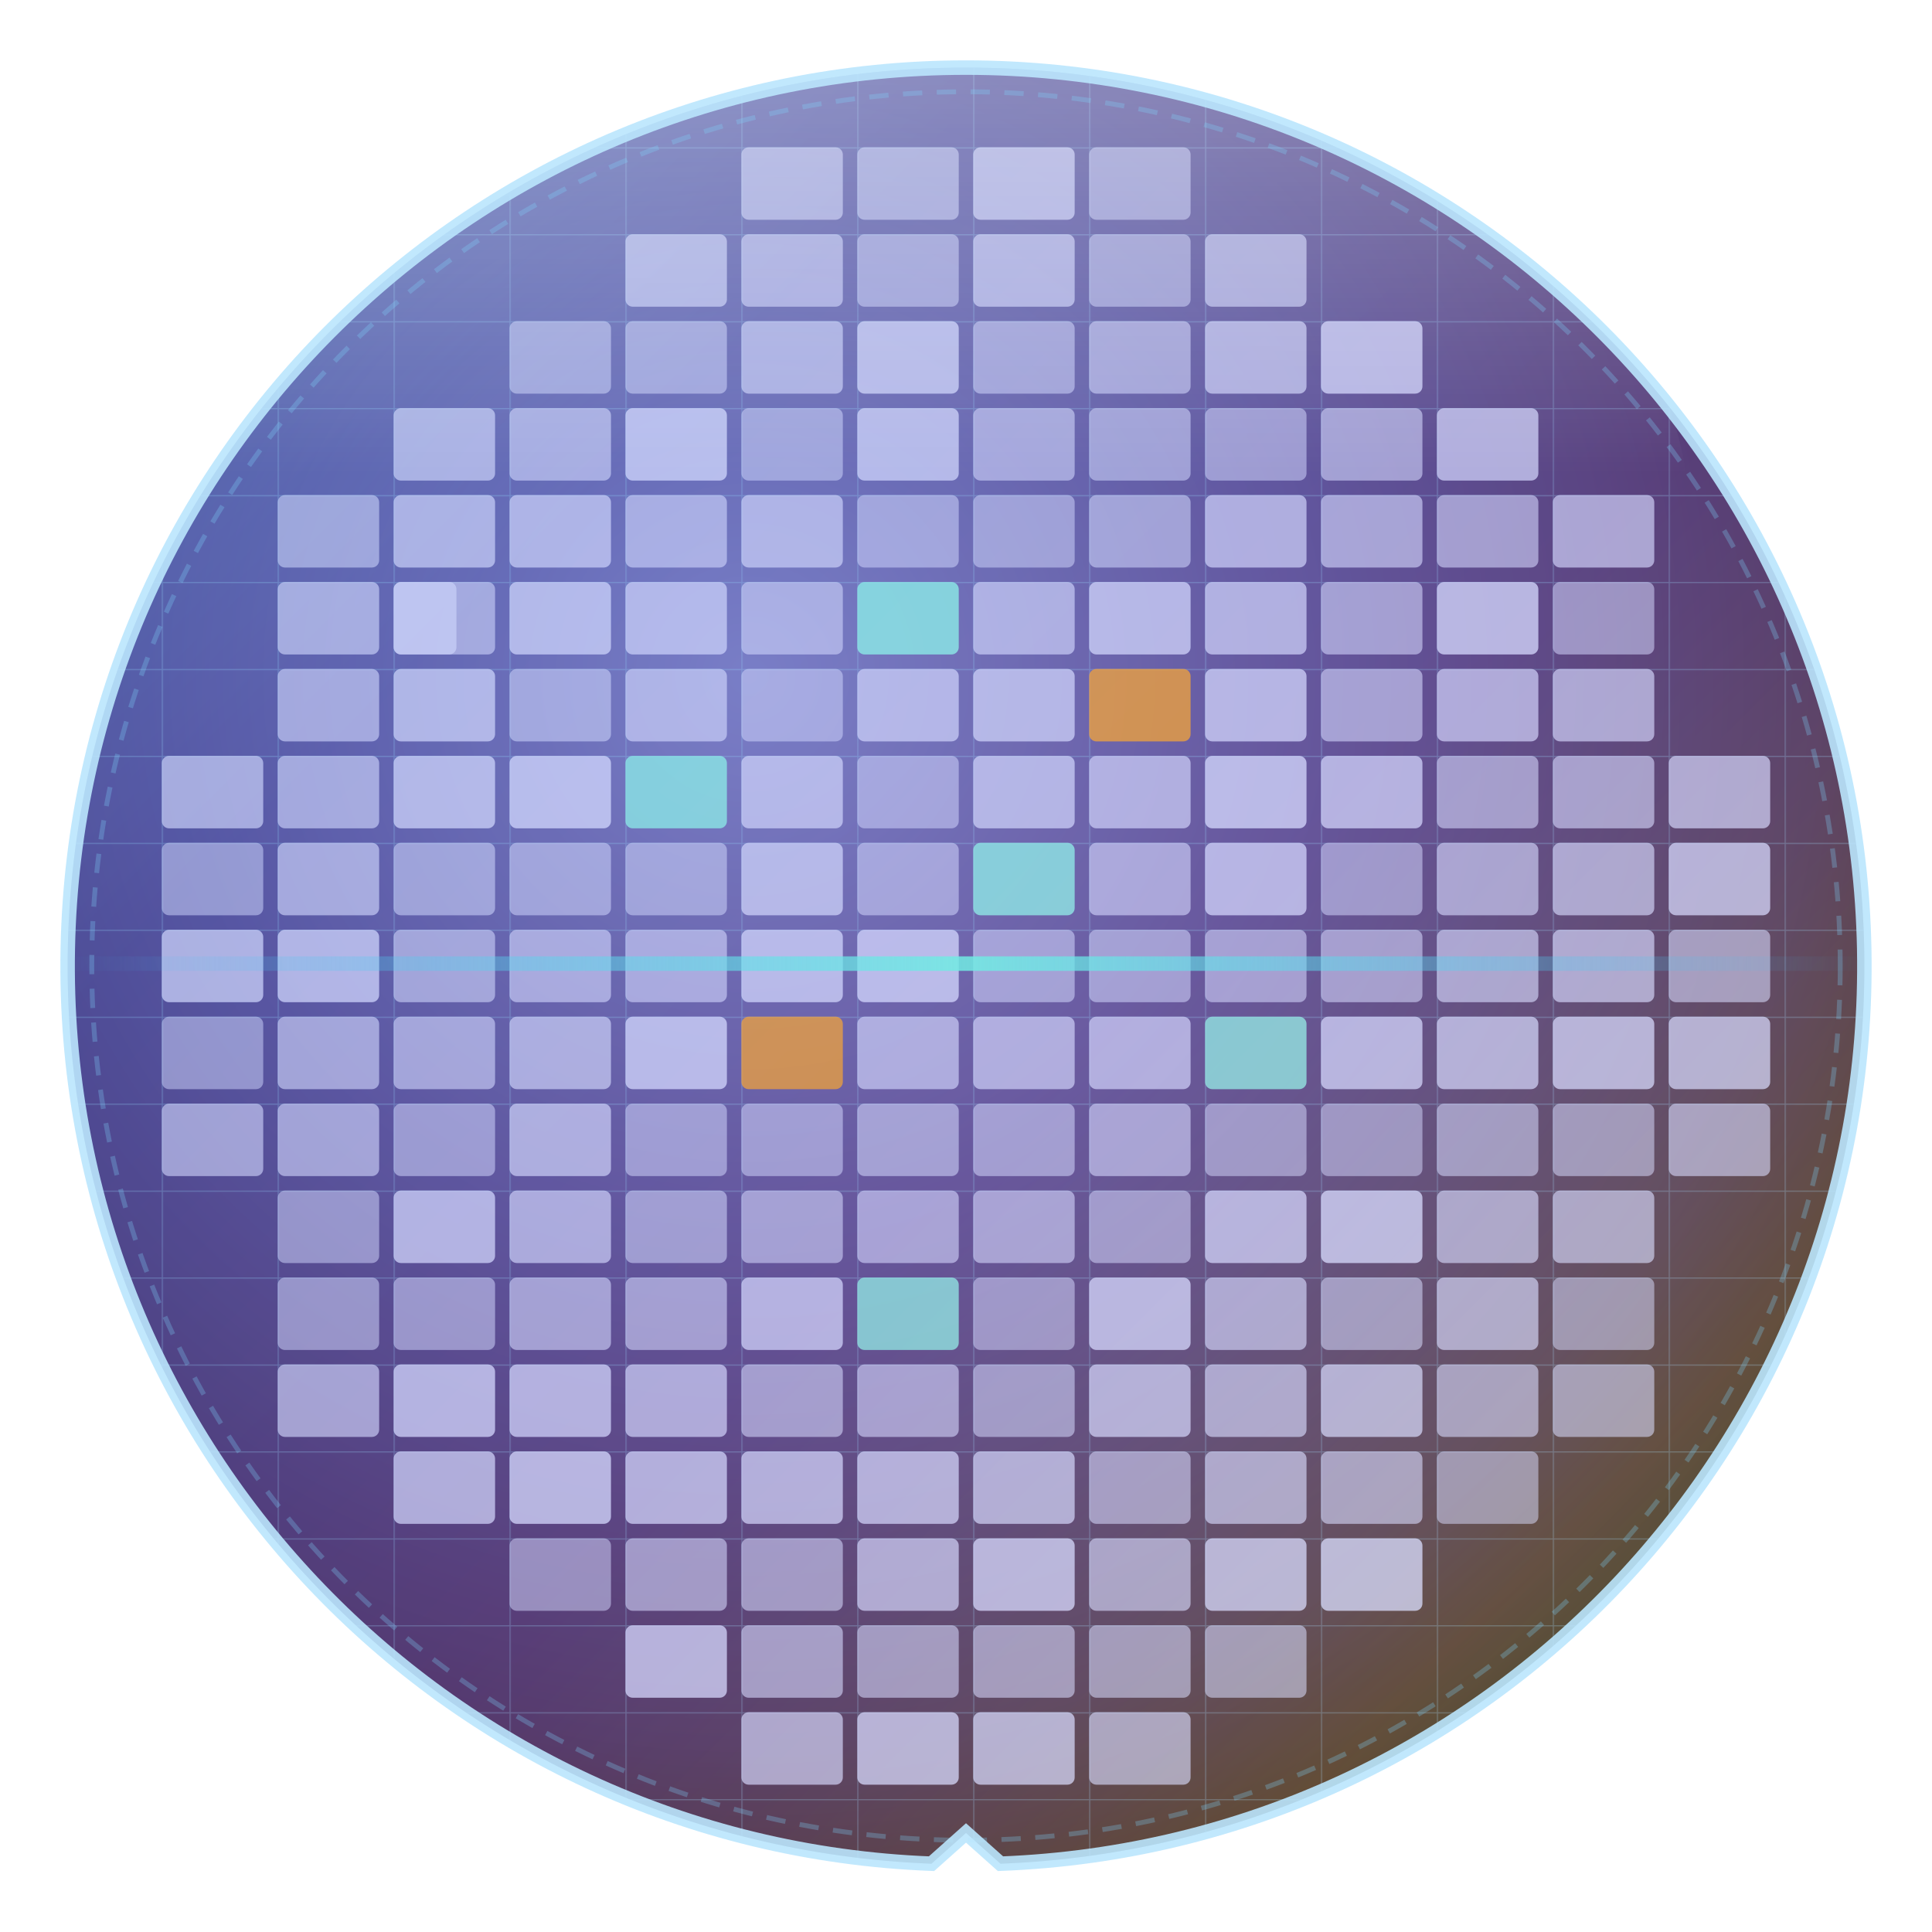
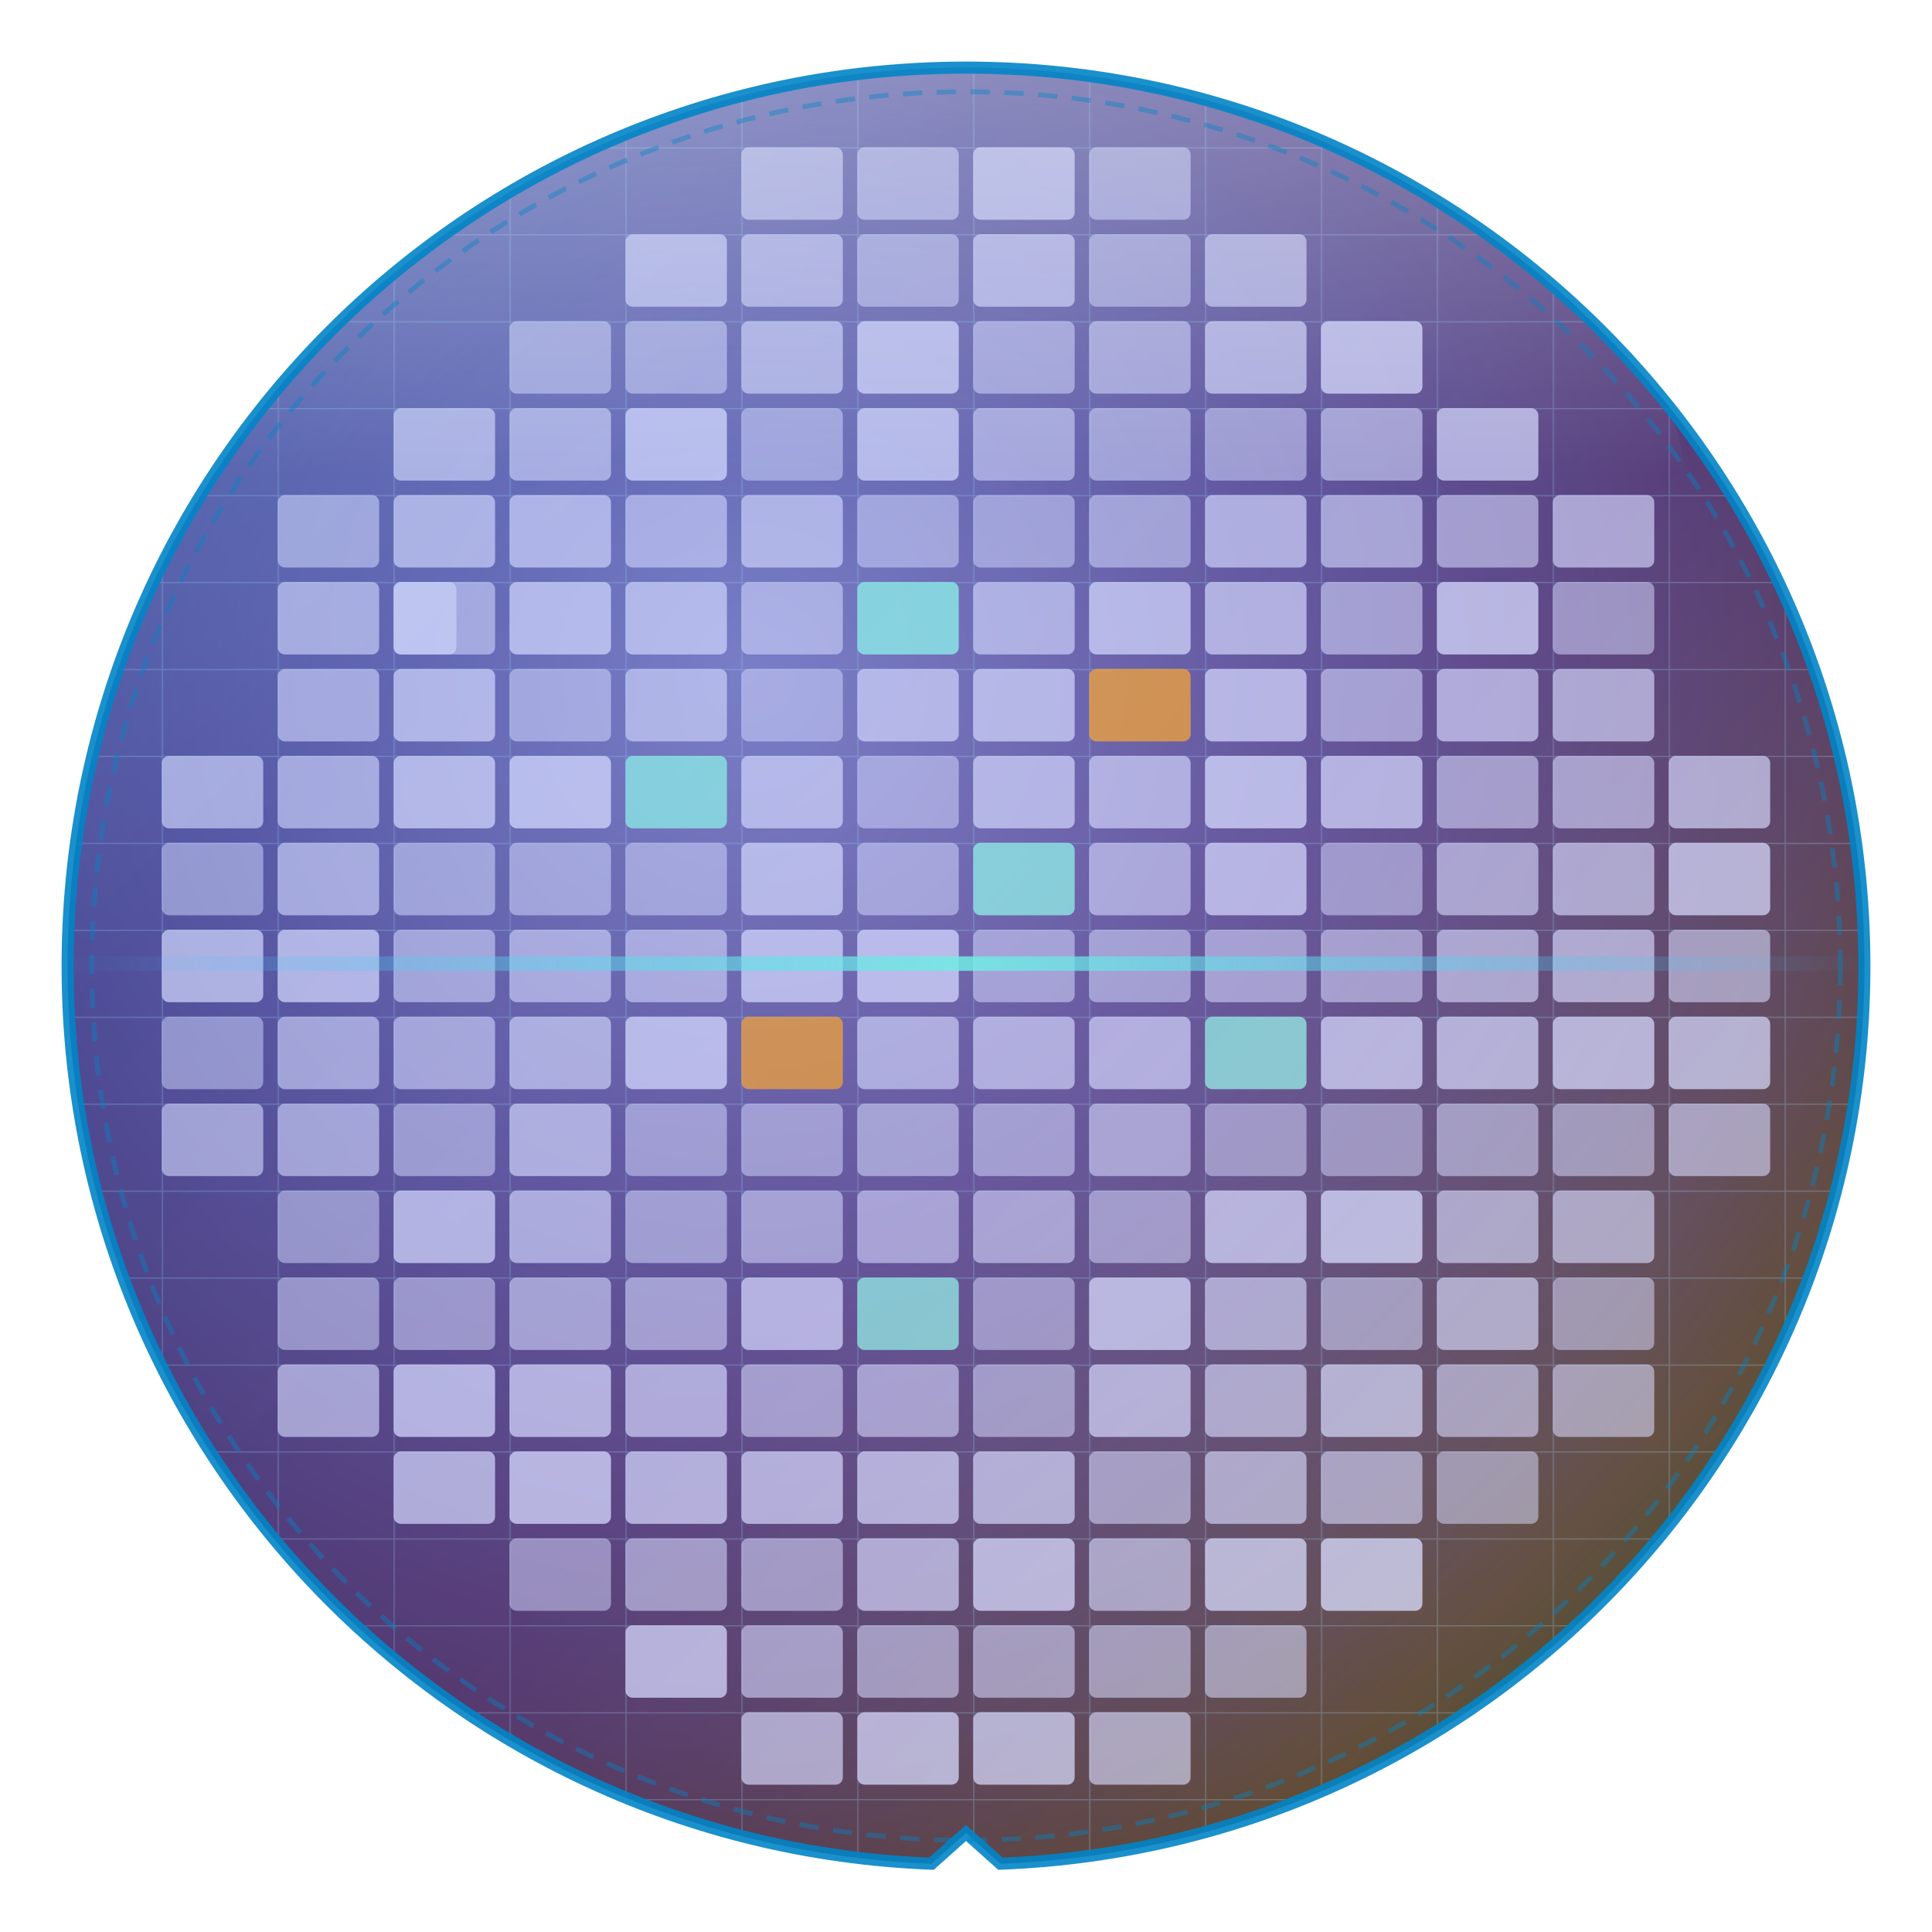
<svg xmlns="http://www.w3.org/2000/svg" viewBox="0 0 400 400" width="400" height="400" role="img" aria-label="Silicon wafer">
  <defs>
    <style>
      @keyframes waferIridescence {
        0%, 100% { opacity: 0.88; }
        50% { opacity: 1; }
      }
      @keyframes waferLaserSweep {
        0% { transform: translateY(-190px); opacity: 0; }
        15% { opacity: 0.65; }
        85% { opacity: 0.65; }
        100% { transform: translateY(190px); opacity: 0; }
      }
      .wafer-sheen-layer {
        mix-blend-mode: screen;
        animation: waferIridescence 5s ease-in-out infinite;
      }
      .wafer-scan-beam {
        animation: waferLaserSweep 6s cubic-bezier(0.4, 0, 0.2, 1) infinite;
      }
      @media (prefers-reduced-motion: reduce) {
        .wafer-sheen-layer, .wafer-scan-beam { animation: none !important; opacity: 0.85; }
      }
    </style>
    <radialGradient id="base" cx="38%" cy="34%" r="72%">
      <stop offset="0" stop-color="#5b73b8" />
      <stop offset="0.45" stop-color="#354787" />
      <stop offset="0.82" stop-color="#1e2956" />
      <stop offset="1" stop-color="#0f172a" />
    </radialGradient>
    <linearGradient id="sheen" x1="0" y1="0" x2="1" y2="1">
      <stop offset="0" stop-color="#38bdf8" stop-opacity="0.52" />
      <stop offset="0.28" stop-color="#a855f7" stop-opacity="0.24" />
      <stop offset="0.55" stop-color="#ec4899" stop-opacity="0.26" />
      <stop offset="0.8" stop-color="#f59e0b" stop-opacity="0.35" />
      <stop offset="1" stop-color="#10b981" stop-opacity="0.42" />
    </linearGradient>
    <linearGradient id="gloss" x1="0" y1="0" x2="0" y2="1">
      <stop offset="0" stop-color="#ffffff" stop-opacity="0.42" />
      <stop offset="0.45" stop-color="#ffffff" stop-opacity="0" />
    </linearGradient>
    <linearGradient id="scanLineGrad" x1="0" y1="0" x2="1" y2="0">
      <stop offset="0" stop-color="#38bdf8" stop-opacity="0" />
      <stop offset="0.5" stop-color="#71ece3" stop-opacity="0.85" />
      <stop offset="1" stop-color="#38bdf8" stop-opacity="0" />
    </linearGradient>
    <pattern id="dicingStreets" width="24" height="18" patternUnits="userSpaceOnUse" x="9.5" y="12.5">
      <path d="M 24 0 L 0 0 0 18" fill="none" stroke="#7dd3fc" stroke-width="0.45" stroke-opacity="0.28" />
    </pattern>
    <clipPath id="clip">
      <path d="M207.14,385.86 A186,186 0 1 0 192.86,385.86 L200.00,379.49 Z" />
    </clipPath>
  </defs>
  <path d="M207.14,385.86 A186,186 0 1 0 192.86,385.86 L200.00,379.49 Z" fill="url(#base)" />
  <g clip-path="url(#clip)">
    <rect width="400" height="400" fill="url(#dicingStreets)" />
    <rect x="153.5" y="30.5" width="21" height="15" rx="1.5" fill="#c9d6ff" fill-opacity="0.58" />
    <rect x="177.5" y="30.5" width="21" height="15" rx="1.5" fill="#c9d6ff" fill-opacity="0.54" />
    <rect x="201.5" y="30.5" width="21" height="15" rx="1.5" fill="#c9d6ff" fill-opacity="0.66" />
    <rect x="225.5" y="30.5" width="21" height="15" rx="1.5" fill="#c9d6ff" fill-opacity="0.52" />
    <rect x="129.5" y="48.5" width="21" height="15" rx="1.5" fill="#c9d6ff" fill-opacity="0.63" />
    <rect x="153.5" y="48.5" width="21" height="15" rx="1.5" fill="#c9d6ff" fill-opacity="0.59" />
    <rect x="177.5" y="48.5" width="21" height="15" rx="1.5" fill="#c9d6ff" fill-opacity="0.51" />
    <rect x="201.5" y="48.5" width="21" height="15" rx="1.5" fill="#c9d6ff" fill-opacity="0.63" />
    <rect x="225.5" y="48.5" width="21" height="15" rx="1.5" fill="#c9d6ff" fill-opacity="0.51" />
    <rect x="249.5" y="48.5" width="21" height="15" rx="1.5" fill="#c9d6ff" fill-opacity="0.61" />
    <rect x="105.5" y="66.5" width="21" height="15" rx="1.5" fill="#c9d6ff" fill-opacity="0.52" />
    <rect x="129.5" y="66.5" width="21" height="15" rx="1.5" fill="#c9d6ff" fill-opacity="0.52" />
    <rect x="153.5" y="66.5" width="21" height="15" rx="1.5" fill="#c9d6ff" fill-opacity="0.61" />
    <rect x="177.5" y="66.5" width="21" height="15" rx="1.5" fill="#c9d6ff" fill-opacity="0.71" />
    <rect x="201.5" y="66.5" width="21" height="15" rx="1.5" fill="#c9d6ff" fill-opacity="0.53" />
    <rect x="225.5" y="66.5" width="21" height="15" rx="1.5" fill="#c9d6ff" fill-opacity="0.56" />
    <rect x="249.5" y="66.5" width="21" height="15" rx="1.5" fill="#c9d6ff" fill-opacity="0.66" />
    <rect x="273.5" y="66.5" width="21" height="15" rx="1.5" fill="#c9d6ff" fill-opacity="0.74" />
    <rect x="81.5" y="84.5" width="21" height="15" rx="1.5" fill="#c9d6ff" fill-opacity="0.64" />
    <rect x="105.5" y="84.5" width="21" height="15" rx="1.5" fill="#c9d6ff" fill-opacity="0.60" />
    <rect x="129.5" y="84.5" width="21" height="15" rx="1.5" fill="#c9d6ff" fill-opacity="0.74" />
    <rect x="153.5" y="84.5" width="21" height="15" rx="1.5" fill="#c9d6ff" fill-opacity="0.51" />
    <rect x="177.5" y="84.5" width="21" height="15" rx="1.5" fill="#c9d6ff" fill-opacity="0.71" />
    <rect x="201.5" y="84.5" width="21" height="15" rx="1.5" fill="#c9d6ff" fill-opacity="0.57" />
    <rect x="225.5" y="84.5" width="21" height="15" rx="1.5" fill="#c9d6ff" fill-opacity="0.54" />
    <rect x="249.5" y="84.5" width="21" height="15" rx="1.5" fill="#c9d6ff" fill-opacity="0.53" />
    <rect x="273.5" y="84.5" width="21" height="15" rx="1.5" fill="#c9d6ff" fill-opacity="0.58" />
    <rect x="297.5" y="84.5" width="21" height="15" rx="1.5" fill="#c9d6ff" fill-opacity="0.70" />
    <rect x="57.5" y="102.5" width="21" height="15" rx="1.5" fill="#c9d6ff" fill-opacity="0.55" />
    <rect x="81.5" y="102.5" width="21" height="15" rx="1.5" fill="#c9d6ff" fill-opacity="0.65" />
    <rect x="105.5" y="102.5" width="21" height="15" rx="1.5" fill="#c9d6ff" fill-opacity="0.66" />
    <rect x="129.5" y="102.5" width="21" height="15" rx="1.5" fill="#c9d6ff" fill-opacity="0.59" />
    <rect x="153.5" y="102.5" width="21" height="15" rx="1.5" fill="#c9d6ff" fill-opacity="0.64" />
    <rect x="177.5" y="102.5" width="21" height="15" rx="1.5" fill="#c9d6ff" fill-opacity="0.52" />
    <rect x="201.5" y="102.5" width="21" height="15" rx="1.5" fill="#c9d6ff" fill-opacity="0.51" />
    <rect x="225.5" y="102.5" width="21" height="15" rx="1.5" fill="#c9d6ff" fill-opacity="0.55" />
    <rect x="249.5" y="102.5" width="21" height="15" rx="1.5" fill="#c9d6ff" fill-opacity="0.67" />
    <rect x="273.5" y="102.5" width="21" height="15" rx="1.5" fill="#c9d6ff" fill-opacity="0.61" />
    <rect x="297.5" y="102.5" width="21" height="15" rx="1.5" fill="#c9d6ff" fill-opacity="0.58" />
    <rect x="321.5" y="102.5" width="21" height="15" rx="1.5" fill="#c9d6ff" fill-opacity="0.65" />
    <rect x="57.5" y="120.5" width="21" height="15" rx="1.5" fill="#c9d6ff" fill-opacity="0.61" />
    <rect x="81.5" y="120.5" width="13" height="15" rx="1.5" fill="#c9d6ff" fill-opacity="0.57" />
    <rect x="81.5" y="120.5" width="21" height="15" rx="1.5" fill="#c9d6ff" fill-opacity="0.57" />
    <rect x="105.5" y="120.5" width="21" height="15" rx="1.5" fill="#c9d6ff" fill-opacity="0.70" />
    <rect x="129.5" y="120.5" width="21" height="15" rx="1.5" fill="#c9d6ff" fill-opacity="0.67" />
    <rect x="153.5" y="120.5" width="21" height="15" rx="1.5" fill="#c9d6ff" fill-opacity="0.56" />
    <rect x="177.5" y="120.5" width="21" height="15" rx="1.5" fill="#71ece3" fill-opacity="0.78" />
    <rect x="201.5" y="120.5" width="21" height="15" rx="1.5" fill="#c9d6ff" fill-opacity="0.63" />
    <rect x="225.5" y="120.5" width="21" height="15" rx="1.5" fill="#c9d6ff" fill-opacity="0.72" />
    <rect x="249.5" y="120.5" width="21" height="15" rx="1.5" fill="#c9d6ff" fill-opacity="0.68" />
    <rect x="273.5" y="120.5" width="21" height="15" rx="1.5" fill="#c9d6ff" fill-opacity="0.57" />
    <rect x="297.5" y="120.5" width="21" height="15" rx="1.5" fill="#c9d6ff" fill-opacity="0.75" />
    <rect x="321.5" y="120.5" width="21" height="15" rx="1.5" fill="#c9d6ff" fill-opacity="0.53" />
    <rect x="57.5" y="138.5" width="21" height="15" rx="1.5" fill="#c9d6ff" fill-opacity="0.60" />
    <rect x="81.5" y="138.5" width="21" height="15" rx="1.5" fill="#c9d6ff" fill-opacity="0.69" />
    <rect x="105.5" y="138.5" width="21" height="15" rx="1.5" fill="#c9d6ff" fill-opacity="0.54" />
    <rect x="129.5" y="138.5" width="21" height="15" rx="1.5" fill="#c9d6ff" fill-opacity="0.62" />
    <rect x="153.5" y="138.5" width="21" height="15" rx="1.5" fill="#c9d6ff" fill-opacity="0.51" />
    <rect x="177.5" y="138.5" width="21" height="15" rx="1.5" fill="#c9d6ff" fill-opacity="0.67" />
    <rect x="201.5" y="138.5" width="21" height="15" rx="1.5" fill="#c9d6ff" fill-opacity="0.69" />
    <rect x="225.5" y="138.5" width="21" height="15" rx="1.5" fill="#f59e0b" fill-opacity="0.72" />
    <rect x="249.5" y="138.5" width="21" height="15" rx="1.5" fill="#c9d6ff" fill-opacity="0.72" />
    <rect x="273.5" y="138.5" width="21" height="15" rx="1.5" fill="#c9d6ff" fill-opacity="0.58" />
    <rect x="297.5" y="138.5" width="21" height="15" rx="1.5" fill="#c9d6ff" fill-opacity="0.67" />
    <rect x="321.5" y="138.5" width="21" height="15" rx="1.5" fill="#c9d6ff" fill-opacity="0.65" />
    <rect x="33.5" y="156.5" width="21" height="15" rx="1.5" fill="#c9d6ff" fill-opacity="0.64" />
    <rect x="57.5" y="156.5" width="21" height="15" rx="1.5" fill="#c9d6ff" fill-opacity="0.61" />
    <rect x="81.5" y="156.5" width="21" height="15" rx="1.5" fill="#c9d6ff" fill-opacity="0.71" />
    <rect x="105.5" y="156.5" width="21" height="15" rx="1.5" fill="#c9d6ff" fill-opacity="0.74" />
    <rect x="129.5" y="156.5" width="21" height="15" rx="1.5" fill="#71ece3" fill-opacity="0.75" />
    <rect x="153.5" y="156.5" width="21" height="15" rx="1.5" fill="#c9d6ff" fill-opacity="0.67" />
    <rect x="177.5" y="156.5" width="21" height="15" rx="1.5" fill="#c9d6ff" fill-opacity="0.52" />
    <rect x="201.5" y="156.5" width="21" height="15" rx="1.5" fill="#c9d6ff" fill-opacity="0.68" />
    <rect x="225.5" y="156.5" width="21" height="15" rx="1.5" fill="#c9d6ff" fill-opacity="0.66" />
    <rect x="249.5" y="156.5" width="21" height="15" rx="1.5" fill="#c9d6ff" fill-opacity="0.75" />
    <rect x="273.5" y="156.5" width="21" height="15" rx="1.5" fill="#c9d6ff" fill-opacity="0.71" />
    <rect x="297.5" y="156.5" width="21" height="15" rx="1.5" fill="#c9d6ff" fill-opacity="0.57" />
    <rect x="321.5" y="156.5" width="21" height="15" rx="1.5" fill="#c9d6ff" fill-opacity="0.60" />
    <rect x="345.5" y="156.5" width="21" height="15" rx="1.5" fill="#c9d6ff" fill-opacity="0.67" />
    <rect x="33.5" y="174.5" width="21" height="15" rx="1.5" fill="#c9d6ff" fill-opacity="0.51" />
    <rect x="57.5" y="174.5" width="21" height="15" rx="1.5" fill="#c9d6ff" fill-opacity="0.62" />
    <rect x="81.5" y="174.5" width="21" height="15" rx="1.5" fill="#c9d6ff" fill-opacity="0.54" />
    <rect x="105.5" y="174.5" width="21" height="15" rx="1.5" fill="#c9d6ff" fill-opacity="0.53" />
    <rect x="129.5" y="174.5" width="21" height="15" rx="1.5" fill="#c9d6ff" fill-opacity="0.51" />
    <rect x="153.5" y="174.5" width="21" height="15" rx="1.5" fill="#c9d6ff" fill-opacity="0.69" />
    <rect x="177.5" y="174.5" width="21" height="15" rx="1.5" fill="#c9d6ff" fill-opacity="0.53" />
    <rect x="201.5" y="174.5" width="21" height="15" rx="1.5" fill="#71ece3" fill-opacity="0.76" />
    <rect x="225.5" y="174.5" width="21" height="15" rx="1.5" fill="#c9d6ff" fill-opacity="0.60" />
    <rect x="249.5" y="174.5" width="21" height="15" rx="1.5" fill="#c9d6ff" fill-opacity="0.72" />
    <rect x="273.5" y="174.5" width="21" height="15" rx="1.5" fill="#c9d6ff" fill-opacity="0.52" />
    <rect x="297.5" y="174.5" width="21" height="15" rx="1.5" fill="#c9d6ff" fill-opacity="0.61" />
    <rect x="321.5" y="174.5" width="21" height="15" rx="1.5" fill="#c9d6ff" fill-opacity="0.64" />
    <rect x="345.5" y="174.5" width="21" height="15" rx="1.5" fill="#c9d6ff" fill-opacity="0.72" />
    <rect x="33.5" y="192.5" width="21" height="15" rx="1.5" fill="#c9d6ff" fill-opacity="0.70" />
    <rect x="57.5" y="192.5" width="21" height="15" rx="1.5" fill="#c9d6ff" fill-opacity="0.72" />
    <rect x="81.5" y="192.5" width="21" height="15" rx="1.5" fill="#c9d6ff" fill-opacity="0.57" />
    <rect x="105.5" y="192.5" width="21" height="15" rx="1.5" fill="#c9d6ff" fill-opacity="0.60" />
    <rect x="129.5" y="192.5" width="21" height="15" rx="1.5" fill="#c9d6ff" fill-opacity="0.59" />
    <rect x="153.5" y="192.5" width="21" height="15" rx="1.5" fill="#c9d6ff" fill-opacity="0.72" />
    <rect x="177.5" y="192.5" width="21" height="15" rx="1.5" fill="#c9d6ff" fill-opacity="0.74" />
    <rect x="201.5" y="192.5" width="21" height="15" rx="1.5" fill="#c9d6ff" fill-opacity="0.54" />
    <rect x="225.5" y="192.5" width="21" height="15" rx="1.5" fill="#c9d6ff" fill-opacity="0.54" />
    <rect x="249.5" y="192.5" width="21" height="15" rx="1.5" fill="#c9d6ff" fill-opacity="0.56" />
    <rect x="273.5" y="192.5" width="21" height="15" rx="1.5" fill="#c9d6ff" fill-opacity="0.56" />
    <rect x="297.5" y="192.5" width="21" height="15" rx="1.5" fill="#c9d6ff" fill-opacity="0.62" />
    <rect x="321.5" y="192.5" width="21" height="15" rx="1.5" fill="#c9d6ff" fill-opacity="0.65" />
    <rect x="345.5" y="192.5" width="21" height="15" rx="1.5" fill="#c9d6ff" fill-opacity="0.57" />
    <rect x="33.5" y="210.5" width="21" height="15" rx="1.5" fill="#c9d6ff" fill-opacity="0.50" />
    <rect x="57.5" y="210.5" width="21" height="15" rx="1.5" fill="#c9d6ff" fill-opacity="0.60" />
    <rect x="81.5" y="210.5" width="21" height="15" rx="1.5" fill="#c9d6ff" fill-opacity="0.59" />
    <rect x="105.5" y="210.5" width="21" height="15" rx="1.5" fill="#c9d6ff" fill-opacity="0.64" />
    <rect x="129.5" y="210.5" width="21" height="15" rx="1.5" fill="#c9d6ff" fill-opacity="0.74" />
    <rect x="153.5" y="210.5" width="21" height="15" rx="1.5" fill="#f59e0b" fill-opacity="0.70" />
    <rect x="177.5" y="210.5" width="21" height="15" rx="1.5" fill="#c9d6ff" fill-opacity="0.63" />
    <rect x="201.5" y="210.5" width="21" height="15" rx="1.5" fill="#c9d6ff" fill-opacity="0.65" />
    <rect x="225.5" y="210.5" width="21" height="15" rx="1.5" fill="#c9d6ff" fill-opacity="0.67" />
    <rect x="249.5" y="210.5" width="21" height="15" rx="1.5" fill="#71ece3" fill-opacity="0.75" />
    <rect x="273.5" y="210.5" width="21" height="15" rx="1.5" fill="#c9d6ff" fill-opacity="0.72" />
    <rect x="297.5" y="210.5" width="21" height="15" rx="1.5" fill="#c9d6ff" fill-opacity="0.69" />
    <rect x="321.5" y="210.5" width="21" height="15" rx="1.5" fill="#c9d6ff" fill-opacity="0.72" />
    <rect x="345.5" y="210.5" width="21" height="15" rx="1.5" fill="#c9d6ff" fill-opacity="0.70" />
    <rect x="33.5" y="228.5" width="21" height="15" rx="1.5" fill="#c9d6ff" fill-opacity="0.60" />
    <rect x="57.5" y="228.5" width="21" height="15" rx="1.5" fill="#c9d6ff" fill-opacity="0.60" />
    <rect x="81.5" y="228.5" width="21" height="15" rx="1.5" fill="#c9d6ff" fill-opacity="0.53" />
    <rect x="105.5" y="228.5" width="21" height="15" rx="1.5" fill="#c9d6ff" fill-opacity="0.66" />
    <rect x="129.5" y="228.5" width="21" height="15" rx="1.5" fill="#c9d6ff" fill-opacity="0.52" />
    <rect x="153.5" y="228.5" width="21" height="15" rx="1.5" fill="#c9d6ff" fill-opacity="0.52" />
    <rect x="177.5" y="228.5" width="21" height="15" rx="1.5" fill="#c9d6ff" fill-opacity="0.55" />
    <rect x="201.5" y="228.5" width="21" height="15" rx="1.5" fill="#c9d6ff" fill-opacity="0.54" />
    <rect x="225.5" y="228.5" width="21" height="15" rx="1.5" fill="#c9d6ff" fill-opacity="0.59" />
    <rect x="249.5" y="228.5" width="21" height="15" rx="1.5" fill="#c9d6ff" fill-opacity="0.51" />
    <rect x="273.5" y="228.5" width="21" height="15" rx="1.5" fill="#c9d6ff" fill-opacity="0.50" />
    <rect x="297.5" y="228.5" width="21" height="15" rx="1.5" fill="#c9d6ff" fill-opacity="0.54" />
    <rect x="321.5" y="228.5" width="21" height="15" rx="1.5" fill="#c9d6ff" fill-opacity="0.53" />
    <rect x="345.5" y="228.5" width="21" height="15" rx="1.5" fill="#c9d6ff" fill-opacity="0.59" />
    <rect x="57.5" y="246.5" width="21" height="15" rx="1.5" fill="#c9d6ff" fill-opacity="0.51" />
    <rect x="81.5" y="246.5" width="21" height="15" rx="1.5" fill="#c9d6ff" fill-opacity="0.72" />
    <rect x="105.5" y="246.5" width="21" height="15" rx="1.5" fill="#c9d6ff" fill-opacity="0.65" />
    <rect x="129.5" y="246.5" width="21" height="15" rx="1.5" fill="#c9d6ff" fill-opacity="0.54" />
    <rect x="153.5" y="246.5" width="21" height="15" rx="1.5" fill="#c9d6ff" fill-opacity="0.56" />
    <rect x="177.5" y="246.5" width="21" height="15" rx="1.5" fill="#c9d6ff" fill-opacity="0.59" />
    <rect x="201.5" y="246.5" width="21" height="15" rx="1.5" fill="#c9d6ff" fill-opacity="0.59" />
    <rect x="225.5" y="246.5" width="21" height="15" rx="1.5" fill="#c9d6ff" fill-opacity="0.53" />
    <rect x="249.5" y="246.5" width="21" height="15" rx="1.5" fill="#c9d6ff" fill-opacity="0.71" />
    <rect x="273.5" y="246.5" width="21" height="15" rx="1.5" fill="#c9d6ff" fill-opacity="0.75" />
    <rect x="297.5" y="246.5" width="21" height="15" rx="1.5" fill="#c9d6ff" fill-opacity="0.62" />
    <rect x="321.5" y="246.5" width="21" height="15" rx="1.5" fill="#c9d6ff" fill-opacity="0.62" />
    <rect x="57.5" y="264.5" width="21" height="15" rx="1.5" fill="#c9d6ff" fill-opacity="0.52" />
    <rect x="81.5" y="264.5" width="21" height="15" rx="1.5" fill="#c9d6ff" fill-opacity="0.53" />
    <rect x="105.5" y="264.5" width="21" height="15" rx="1.5" fill="#c9d6ff" fill-opacity="0.59" />
    <rect x="129.5" y="264.5" width="21" height="15" rx="1.5" fill="#c9d6ff" fill-opacity="0.57" />
    <rect x="153.5" y="264.5" width="21" height="15" rx="1.5" fill="#c9d6ff" fill-opacity="0.71" />
    <rect x="177.5" y="264.5" width="21" height="15" rx="1.5" fill="#71ece3" fill-opacity="0.74" />
    <rect x="201.5" y="264.5" width="21" height="15" rx="1.5" fill="#c9d6ff" fill-opacity="0.51" />
    <rect x="225.5" y="264.5" width="21" height="15" rx="1.5" fill="#c9d6ff" fill-opacity="0.74" />
    <rect x="249.5" y="264.5" width="21" height="15" rx="1.5" fill="#c9d6ff" fill-opacity="0.63" />
    <rect x="273.5" y="264.5" width="21" height="15" rx="1.5" fill="#c9d6ff" fill-opacity="0.54" />
    <rect x="297.5" y="264.5" width="21" height="15" rx="1.5" fill="#c9d6ff" fill-opacity="0.64" />
    <rect x="321.5" y="264.5" width="21" height="15" rx="1.5" fill="#c9d6ff" fill-opacity="0.51" />
    <rect x="57.5" y="282.5" width="21" height="15" rx="1.5" fill="#c9d6ff" fill-opacity="0.63" />
    <rect x="81.5" y="282.5" width="21" height="15" rx="1.5" fill="#c9d6ff" fill-opacity="0.74" />
    <rect x="105.5" y="282.5" width="21" height="15" rx="1.5" fill="#c9d6ff" fill-opacity="0.72" />
    <rect x="129.5" y="282.5" width="21" height="15" rx="1.5" fill="#c9d6ff" fill-opacity="0.67" />
    <rect x="153.5" y="282.5" width="21" height="15" rx="1.5" fill="#c9d6ff" fill-opacity="0.57" />
    <rect x="177.5" y="282.5" width="21" height="15" rx="1.5" fill="#c9d6ff" fill-opacity="0.59" />
    <rect x="201.5" y="282.5" width="21" height="15" rx="1.5" fill="#c9d6ff" fill-opacity="0.54" />
    <rect x="225.5" y="282.5" width="21" height="15" rx="1.5" fill="#c9d6ff" fill-opacity="0.69" />
    <rect x="249.5" y="282.5" width="21" height="15" rx="1.5" fill="#c9d6ff" fill-opacity="0.63" />
    <rect x="273.5" y="282.5" width="21" height="15" rx="1.5" fill="#c9d6ff" fill-opacity="0.69" />
    <rect x="297.5" y="282.5" width="21" height="15" rx="1.5" fill="#c9d6ff" fill-opacity="0.58" />
    <rect x="321.5" y="282.5" width="21" height="15" rx="1.5" fill="#c9d6ff" fill-opacity="0.56" />
    <rect x="81.5" y="300.5" width="21" height="15" rx="1.5" fill="#c9d6ff" fill-opacity="0.70" />
    <rect x="105.5" y="300.5" width="21" height="15" rx="1.5" fill="#c9d6ff" fill-opacity="0.75" />
    <rect x="129.5" y="300.5" width="21" height="15" rx="1.5" fill="#c9d6ff" fill-opacity="0.71" />
    <rect x="153.5" y="300.5" width="21" height="15" rx="1.5" fill="#c9d6ff" fill-opacity="0.70" />
    <rect x="177.5" y="300.5" width="21" height="15" rx="1.5" fill="#c9d6ff" fill-opacity="0.70" />
    <rect x="201.5" y="300.5" width="21" height="15" rx="1.5" fill="#c9d6ff" fill-opacity="0.68" />
    <rect x="225.5" y="300.5" width="21" height="15" rx="1.5" fill="#c9d6ff" fill-opacity="0.56" />
    <rect x="249.5" y="300.5" width="21" height="15" rx="1.5" fill="#c9d6ff" fill-opacity="0.63" />
    <rect x="273.5" y="300.5" width="21" height="15" rx="1.5" fill="#c9d6ff" fill-opacity="0.59" />
    <rect x="297.5" y="300.5" width="21" height="15" rx="1.5" fill="#c9d6ff" fill-opacity="0.51" />
    <rect x="105.5" y="318.5" width="21" height="15" rx="1.5" fill="#c9d6ff" fill-opacity="0.51" />
    <rect x="129.5" y="318.5" width="21" height="15" rx="1.5" fill="#c9d6ff" fill-opacity="0.57" />
    <rect x="153.5" y="318.5" width="21" height="15" rx="1.5" fill="#c9d6ff" fill-opacity="0.56" />
    <rect x="177.5" y="318.5" width="21" height="15" rx="1.5" fill="#c9d6ff" fill-opacity="0.67" />
    <rect x="201.5" y="318.5" width="21" height="15" rx="1.5" fill="#c9d6ff" fill-opacity="0.74" />
    <rect x="225.5" y="318.5" width="21" height="15" rx="1.5" fill="#c9d6ff" fill-opacity="0.61" />
    <rect x="249.5" y="318.5" width="21" height="15" rx="1.5" fill="#c9d6ff" fill-opacity="0.73" />
    <rect x="273.5" y="318.5" width="21" height="15" rx="1.5" fill="#c9d6ff" fill-opacity="0.75" />
    <rect x="129.5" y="336.5" width="21" height="15" rx="1.5" fill="#c9d6ff" fill-opacity="0.74" />
    <rect x="153.5" y="336.5" width="21" height="15" rx="1.5" fill="#c9d6ff" fill-opacity="0.59" />
    <rect x="177.5" y="336.5" width="21" height="15" rx="1.5" fill="#c9d6ff" fill-opacity="0.56" />
    <rect x="201.5" y="336.5" width="21" height="15" rx="1.5" fill="#c9d6ff" fill-opacity="0.56" />
    <rect x="225.5" y="336.5" width="21" height="15" rx="1.5" fill="#c9d6ff" fill-opacity="0.55" />
    <rect x="249.5" y="336.5" width="21" height="15" rx="1.5" fill="#c9d6ff" fill-opacity="0.55" />
    <rect x="153.5" y="354.5" width="21" height="15" rx="1.5" fill="#c9d6ff" fill-opacity="0.66" />
    <rect x="177.5" y="354.5" width="21" height="15" rx="1.5" fill="#c9d6ff" fill-opacity="0.73" />
    <rect x="201.5" y="354.5" width="21" height="15" rx="1.5" fill="#c9d6ff" fill-opacity="0.71" />
    <rect x="225.5" y="354.5" width="21" height="15" rx="1.5" fill="#c9d6ff" fill-opacity="0.62" />
    <rect width="400" height="400" fill="url(#sheen)" class="wafer-sheen-layer" />
    <ellipse cx="160" cy="110" rx="190" ry="120" fill="url(#gloss)" />
    <rect x="14" y="198" width="372" height="3" fill="url(#scanLineGrad)" class="wafer-scan-beam" />
  </g>
-   <circle cx="200" cy="200" r="181" fill="none" stroke="#7dd3fc" stroke-opacity="0.28" stroke-width="1" stroke-dasharray="4 3" />
-   <path d="M207.14,385.86 A186,186 0 1 0 192.86,385.86 L200.00,379.49 Z" fill="none" stroke="#bae6fd" stroke-opacity="0.9" stroke-width="3" />
+   <circle cx="200" cy="200" r="181" fill="none" stroke="#0284c7" stroke-opacity="0.4" stroke-width="1" stroke-dasharray="4 3" />
+   <path d="M207.14,385.86 A186,186 0 1 0 192.86,385.86 L200.00,379.49 Z" fill="none" stroke="#0284c7" stroke-opacity="0.9" stroke-width="2.5" />
</svg>
